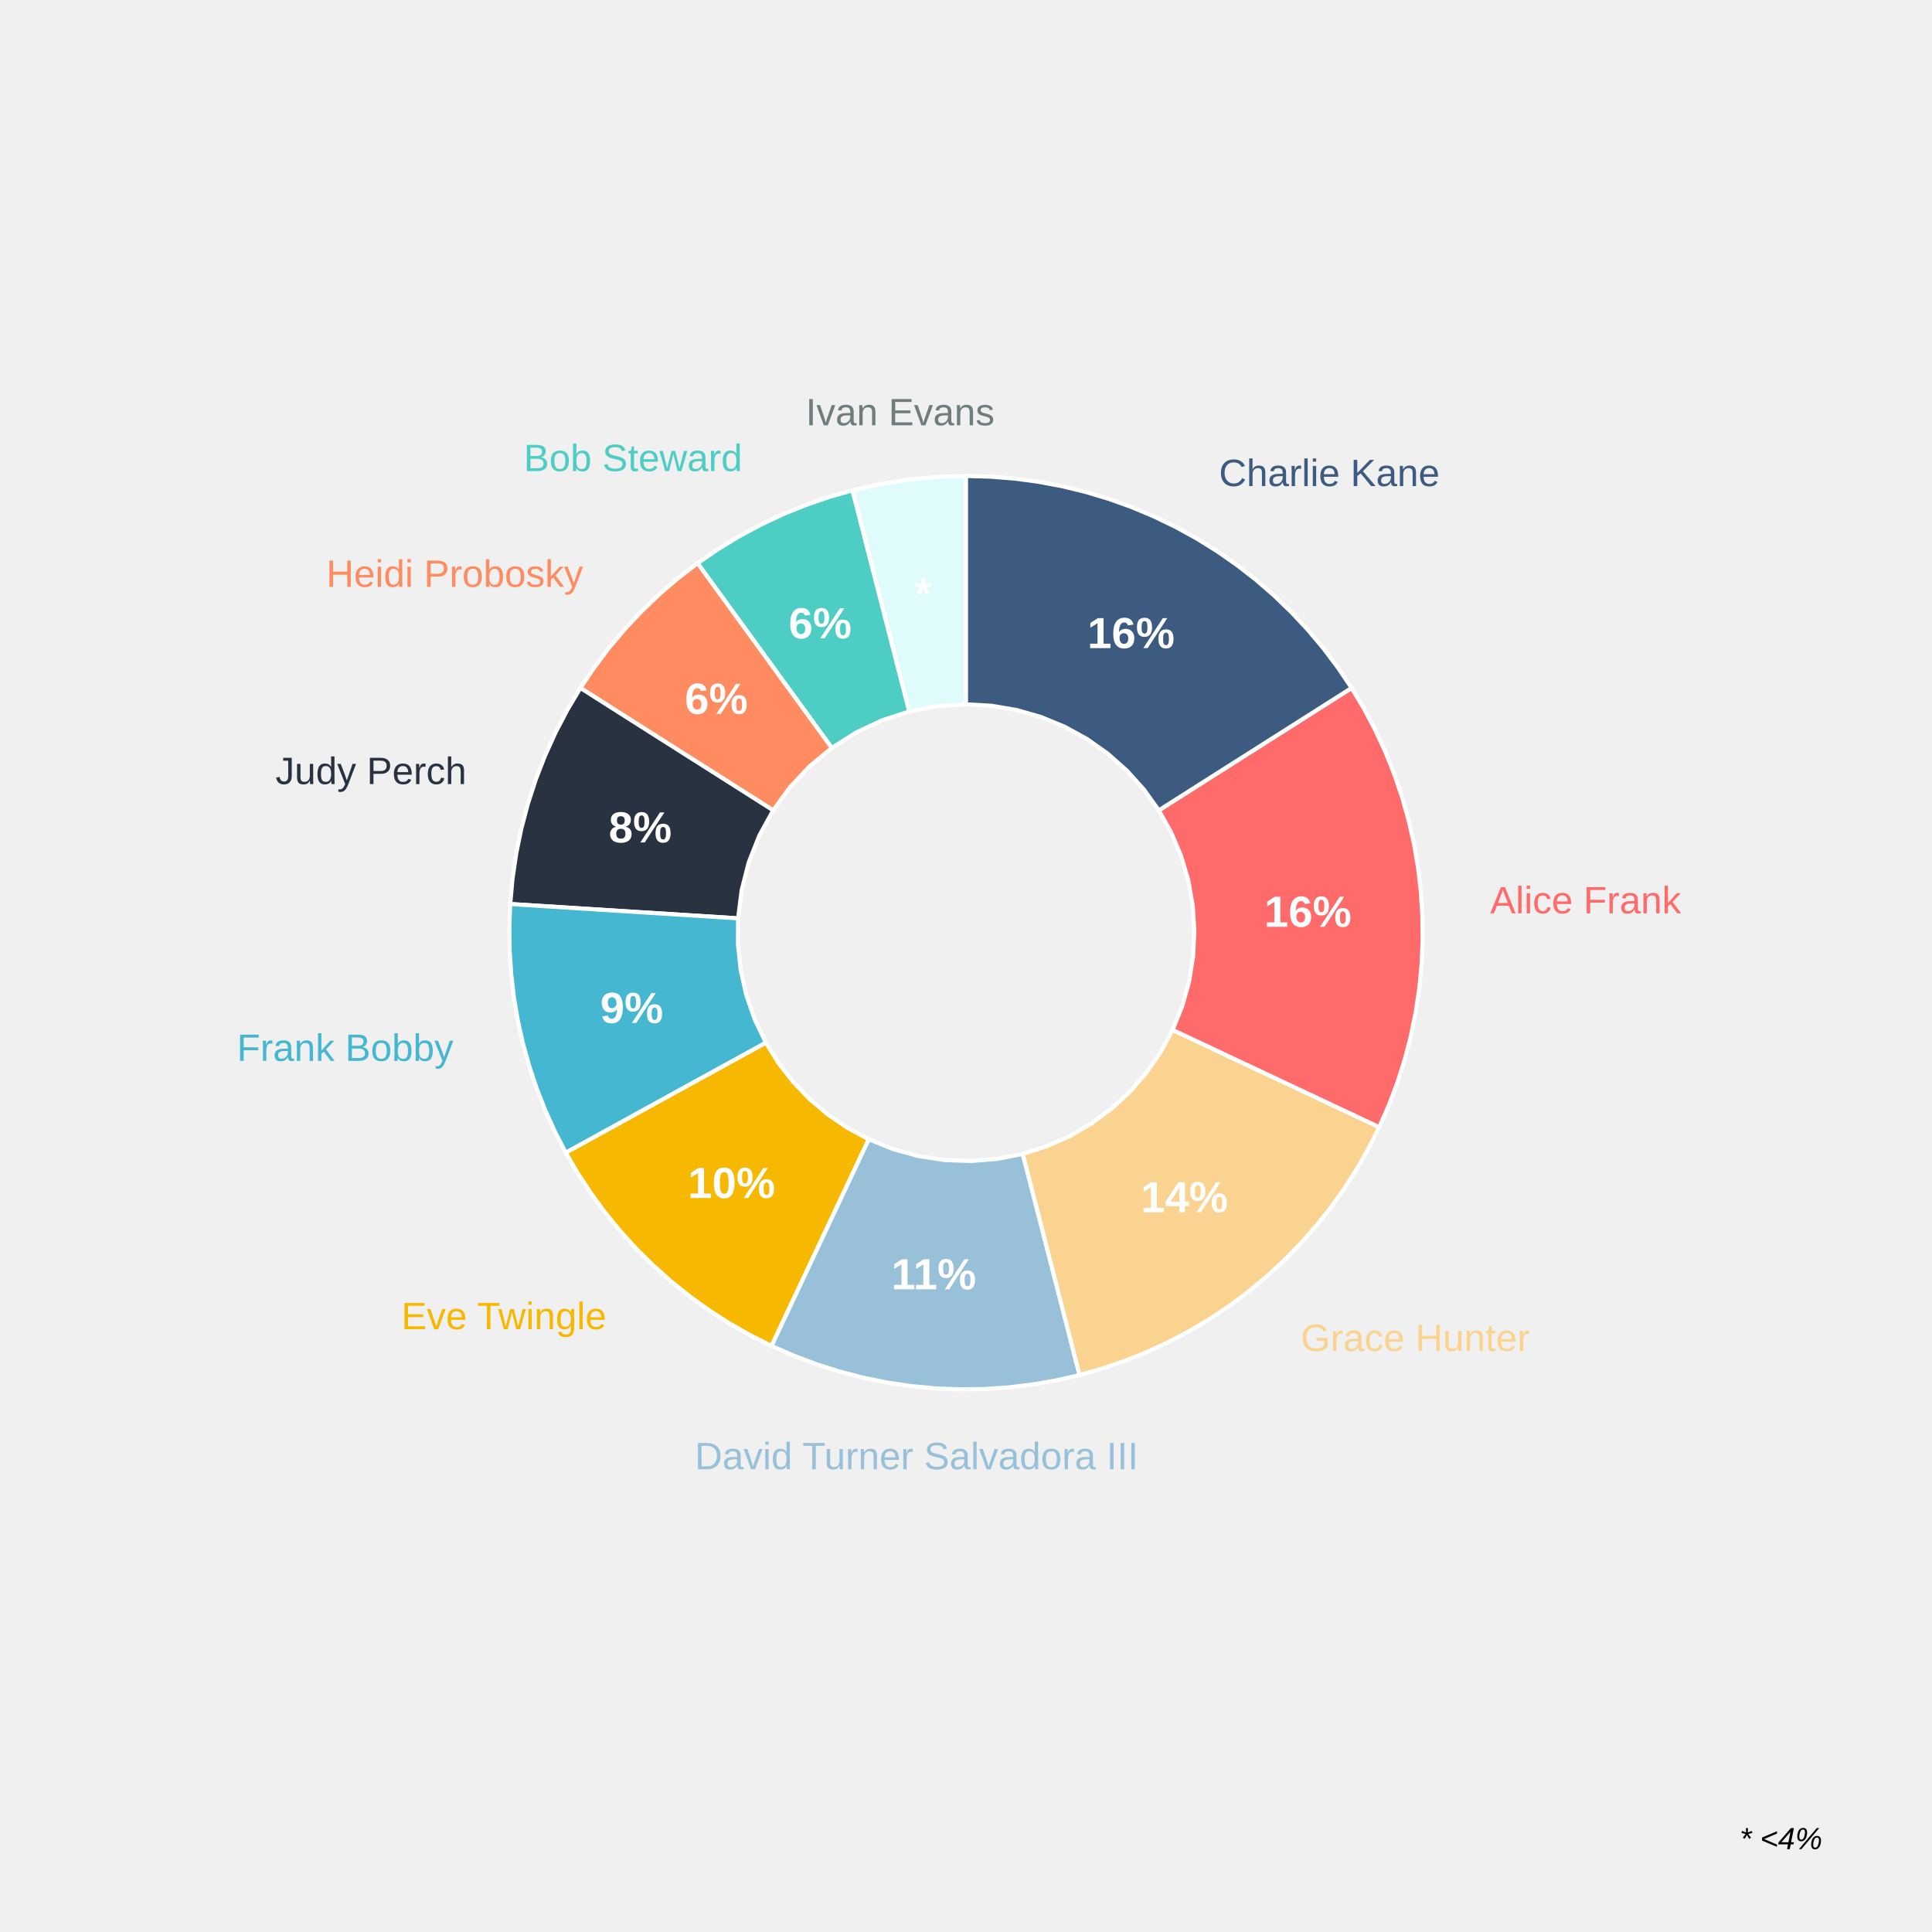
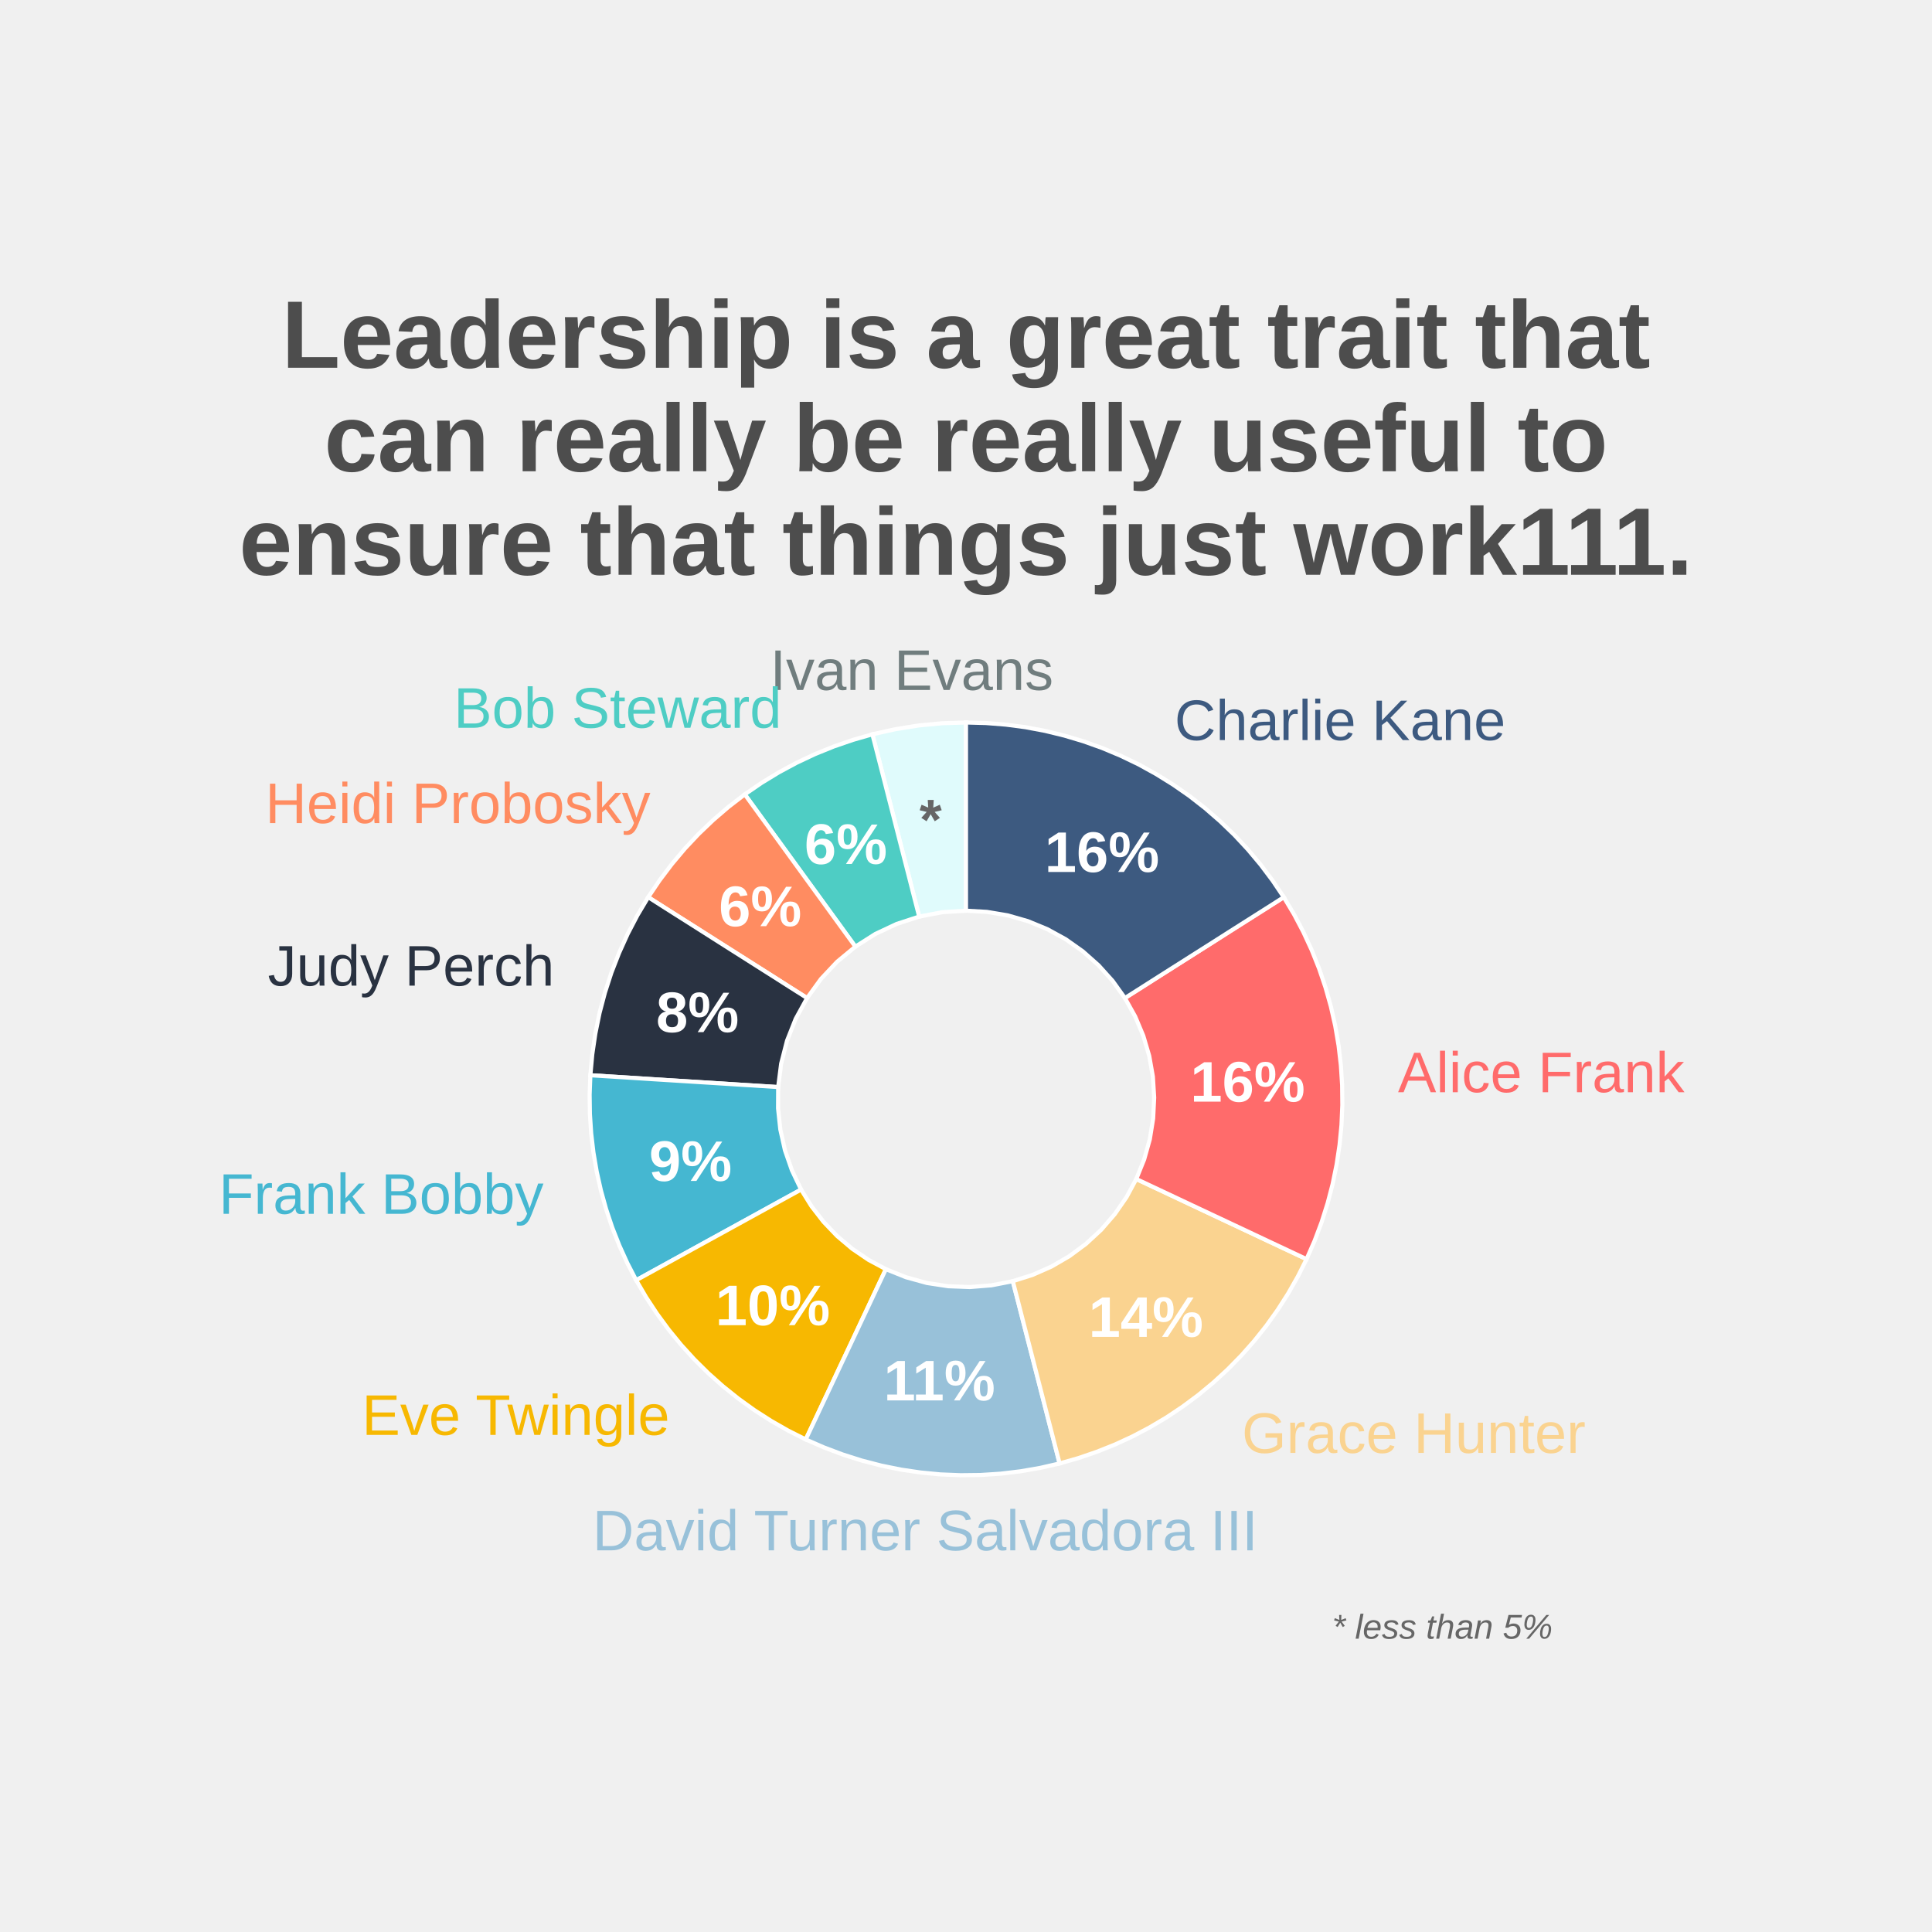
<svg xmlns="http://www.w3.org/2000/svg" width="504.00pt" height="504.00pt" viewBox="0 0 504.00 504.00">
  <g class="svglite">
    <defs>
      <style type="text/css">
    .svglite line, .svglite polyline, .svglite polygon, .svglite path, .svglite rect, .svglite circle {
      fill: none;
      stroke: #000000;
      stroke-linecap: round;
      stroke-linejoin: round;
      stroke-miterlimit: 10.00;
    }
    .svglite text {
      white-space: pre;
    }
    .svglite g.glyphgroup path {
      fill: inherit;
      stroke: none;
    }
  </style>
    </defs>
    <rect width="100%" height="100%" style="stroke: none; fill: none;" />
    <defs>
      <clipPath id="cpMC4wMHw1MDQuMDB8MC4wMHw1MDQuMDA=">
        <rect x="0.00" y="0.00" width="504.00" height="504.00" />
      </clipPath>
    </defs>
    <g clip-path="url(#cpMC4wMHw1MDQuMDB8MC4wMHw1MDQuMDA=)">
-       <polygon points="252.00,183.74 252.00,177.12 252.00,170.50 252.00,163.88 252.00,157.27 252.00,150.65 252.00,144.03 252.00,137.41 252.00,130.79 252.00,124.17 244.52,124.41 237.07,125.11 229.68,126.28 222.37,127.91 224.02,134.33 225.66,140.74 227.31,147.15 228.96,153.56 230.60,159.97 232.25,166.38 233.89,172.79 235.54,179.20 237.19,185.61 244.53,184.21 " style="stroke-width: 1.07; stroke: #FFFFFF; stroke-linecap: butt; stroke-linejoin: miter; fill: #E0FBFC;" />
-       <polygon points="237.19,185.61 235.54,179.20 233.89,172.79 232.25,166.38 230.60,159.97 228.96,153.56 227.31,147.15 225.66,140.74 224.02,134.33 222.37,127.91 216.20,129.68 210.14,131.77 204.19,134.18 198.39,136.92 192.74,139.96 187.26,143.30 181.97,146.93 185.86,152.28 189.75,157.63 193.64,162.99 197.53,168.34 201.42,173.70 205.31,179.05 209.21,184.41 213.10,189.76 216.99,195.12 223.30,191.11 230.07,187.92 " style="stroke-width: 1.07; stroke: #FFFFFF; stroke-linecap: butt; stroke-linejoin: miter; fill: #4ECDC4;" />
-       <polygon points="216.99,195.12 213.10,189.76 209.21,184.41 205.31,179.05 201.42,173.70 197.53,168.34 193.64,162.99 189.75,157.63 185.86,152.28 181.97,146.93 176.89,150.83 172.02,155.01 167.38,159.45 162.99,164.12 158.85,169.03 154.99,174.15 151.41,179.47 157.00,183.02 162.58,186.57 168.17,190.11 173.76,193.66 179.35,197.21 184.94,200.75 190.53,204.30 196.12,207.85 201.70,211.39 206.10,205.34 211.22,199.89 " style="stroke-width: 1.07; stroke: #FFFFFF; stroke-linecap: butt; stroke-linejoin: miter; fill: #FF8C61;" />
-       <polygon points="201.70,211.39 196.12,207.85 190.53,204.30 184.94,200.75 179.35,197.21 173.76,193.66 168.17,190.11 162.58,186.57 157.00,183.02 151.41,179.47 148.00,185.19 144.92,191.08 142.17,197.14 139.76,203.35 137.71,209.67 136.01,216.11 134.67,222.62 133.70,229.20 133.10,235.83 139.70,236.25 146.31,236.66 152.91,237.08 159.52,237.49 166.13,237.91 172.73,238.32 179.34,238.74 185.94,239.15 192.55,239.57 193.49,232.15 195.35,224.90 198.10,217.95 " style="stroke-width: 1.07; stroke: #FFFFFF; stroke-linecap: butt; stroke-linejoin: miter; fill: #293241;" />
-       <polygon points="192.55,239.57 185.94,239.15 179.34,238.74 172.73,238.32 166.13,237.91 159.52,237.49 152.91,237.08 146.31,236.66 139.70,236.25 133.10,235.83 132.87,241.95 132.96,248.07 133.36,254.18 134.07,260.27 135.10,266.30 136.44,272.28 138.08,278.18 140.02,283.99 142.26,289.69 144.79,295.27 147.60,300.71 153.40,297.52 159.20,294.33 165.00,291.14 170.80,287.95 176.60,284.76 182.40,281.57 188.20,278.39 194.00,275.20 199.80,272.01 196.89,265.93 194.69,259.57 193.22,253.00 192.51,246.30 " style="stroke-width: 1.07; stroke: #FFFFFF; stroke-linecap: butt; stroke-linejoin: miter; fill: #45B7D1;" />
-       <polygon points="199.80,272.01 194.00,275.20 188.20,278.39 182.40,281.57 176.60,284.76 170.80,287.95 165.00,291.14 159.20,294.33 153.40,297.52 147.60,300.71 150.74,306.09 154.17,311.30 157.86,316.33 161.81,321.16 166.01,325.77 170.44,330.16 175.10,334.31 179.97,338.21 185.03,341.85 190.28,345.22 195.70,348.31 201.27,351.11 204.09,345.12 206.91,339.13 209.73,333.14 212.55,327.16 215.36,321.17 218.18,315.18 221.00,309.19 223.82,303.20 226.64,297.21 221.14,294.26 215.98,290.76 211.22,286.73 206.91,282.23 203.08,277.31 " style="stroke-width: 1.07; stroke: #FFFFFF; stroke-linecap: butt; stroke-linejoin: miter; fill: #F7B801;" />
-       <polygon points="226.64,297.21 223.82,303.20 221.00,309.19 218.18,315.18 215.36,321.17 212.55,327.16 209.73,333.14 206.91,339.13 204.09,345.12 201.27,351.11 207.07,353.65 213.00,355.89 219.04,357.80 225.17,359.39 231.37,360.65 237.64,361.58 243.94,362.18 250.27,362.44 256.61,362.36 262.93,361.95 269.21,361.20 275.45,360.12 281.63,358.71 279.98,352.30 278.34,345.88 276.69,339.47 275.04,333.06 273.40,326.65 271.75,320.24 270.11,313.83 268.46,307.42 266.81,301.01 260.08,302.33 253.25,302.87 246.39,302.62 239.61,301.58 233.00,299.77 " style="stroke-width: 1.07; stroke: #FFFFFF; stroke-linecap: butt; stroke-linejoin: miter; fill: #98C1D9;" />
-       <polygon points="266.81,301.01 268.46,307.42 270.11,313.83 271.75,320.24 273.40,326.65 275.04,333.06 276.69,339.47 278.34,345.88 279.98,352.30 281.63,358.71 287.56,357.02 293.39,355.03 299.11,352.74 304.71,350.15 310.17,347.29 315.47,344.14 320.60,340.72 325.54,337.04 330.29,333.11 334.83,328.94 339.15,324.55 343.23,319.93 347.07,315.11 350.66,310.09 353.98,304.90 357.03,299.55 359.80,294.04 353.81,291.22 347.82,288.40 341.83,285.58 335.84,282.76 329.86,279.95 323.87,277.13 317.88,274.31 311.89,271.49 305.90,268.67 302.79,274.44 299.07,279.82 294.78,284.77 289.97,289.21 284.70,293.10 279.04,296.39 273.06,299.03 " style="stroke-width: 1.07; stroke: #FFFFFF; stroke-linecap: butt; stroke-linejoin: miter; fill: #FAD390;" />
-       <polygon points="305.90,268.67 311.89,271.49 317.88,274.31 323.87,277.13 329.86,279.95 335.84,282.76 341.83,285.58 347.82,288.40 353.81,291.22 359.80,294.04 362.33,288.27 364.56,282.37 366.46,276.36 368.05,270.26 369.31,264.09 370.25,257.85 370.85,251.58 371.12,245.28 371.06,238.98 370.66,232.69 369.94,226.43 368.88,220.21 367.49,214.06 365.78,208.00 363.76,202.03 361.42,196.18 358.77,190.46 355.83,184.88 352.59,179.47 347.00,183.02 341.42,186.57 335.83,190.11 330.24,193.66 324.65,197.21 319.06,200.75 313.47,204.30 307.88,207.85 302.30,211.39 305.54,217.20 308.12,223.33 310.00,229.71 311.15,236.26 311.57,242.89 311.24,249.54 310.18,256.10 308.39,262.51 " style="stroke-width: 1.07; stroke: #FFFFFF; stroke-linecap: butt; stroke-linejoin: miter; fill: #FF6B6B;" />
-       <polygon points="302.30,211.39 307.88,207.85 313.47,204.30 319.06,200.75 324.65,197.21 330.24,193.66 335.83,190.11 341.42,186.57 347.00,183.02 352.59,179.47 349.08,174.24 345.29,169.20 341.24,164.38 336.94,159.77 332.40,155.39 327.64,151.26 322.66,147.39 317.49,143.79 312.14,140.46 306.61,137.43 300.94,134.69 295.12,132.25 289.19,130.13 283.15,128.32 277.03,126.83 270.83,125.67 264.58,124.84 258.30,124.34 252.00,124.17 252.00,130.79 252.00,137.41 252.00,144.03 252.00,150.65 252.00,157.27 252.00,163.88 252.00,170.50 252.00,177.12 252.00,183.74 258.64,184.11 265.20,185.22 271.59,187.05 277.74,189.59 283.57,192.79 289.00,196.63 293.97,201.04 298.42,205.98 " style="stroke-width: 1.07; stroke: #FFFFFF; stroke-linecap: butt; stroke-linejoin: miter; fill: #3D5A80;" />
-       <text x="240.80" y="158.73" text-anchor="middle" style="font-size: 11.38px; font-weight: bold;fill: #FFFFFF; font-family: &quot;Arial&quot;;" textLength="4.42px" lengthAdjust="spacingAndGlyphs">*</text>
-       <text x="213.95" y="166.53" text-anchor="middle" style="font-size: 11.38px; font-weight: bold;fill: #FFFFFF; font-family: &quot;Arial&quot;;" textLength="16.44px" lengthAdjust="spacingAndGlyphs">6%</text>
-       <text x="186.86" y="186.22" text-anchor="middle" style="font-size: 11.38px; font-weight: bold;fill: #FFFFFF; font-family: &quot;Arial&quot;;" textLength="16.44px" lengthAdjust="spacingAndGlyphs">6%</text>
-       <text x="167.02" y="219.77" text-anchor="middle" style="font-size: 11.38px; font-weight: bold;fill: #FFFFFF; font-family: &quot;Arial&quot;;" textLength="16.44px" lengthAdjust="spacingAndGlyphs">8%</text>
-       <text x="164.80" y="266.87" text-anchor="middle" style="font-size: 11.38px; font-weight: bold;fill: #FFFFFF; font-family: &quot;Arial&quot;;" textLength="16.44px" lengthAdjust="spacingAndGlyphs">9%</text>
-       <text x="190.83" y="312.52" text-anchor="middle" style="font-size: 11.38px; font-weight: bold;fill: #FFFFFF; font-family: &quot;Arial&quot;;" textLength="22.77px" lengthAdjust="spacingAndGlyphs">10%</text>
-       <text x="243.59" y="336.34" text-anchor="middle" style="font-size: 11.38px; font-weight: bold;fill: #FFFFFF; font-family: &quot;Arial&quot;;" textLength="22.14px" lengthAdjust="spacingAndGlyphs">11%</text>
-       <text x="308.96" y="316.23" text-anchor="middle" style="font-size: 11.38px; font-weight: bold;fill: #FFFFFF; font-family: &quot;Arial&quot;;" textLength="22.77px" lengthAdjust="spacingAndGlyphs">14%</text>
-       <text x="341.18" y="241.77" text-anchor="middle" style="font-size: 11.38px; font-weight: bold;fill: #FFFFFF; font-family: &quot;Arial&quot;;" textLength="22.77px" lengthAdjust="spacingAndGlyphs">16%</text>
-       <text x="295.05" y="169.08" text-anchor="middle" style="font-size: 11.38px; font-weight: bold;fill: #FFFFFF; font-family: &quot;Arial&quot;;" textLength="22.77px" lengthAdjust="spacingAndGlyphs">16%</text>
-       <text x="234.83" y="110.95" text-anchor="middle" style="font-size: 9.96px;fill: #707D7E; font-family: &quot;Arial&quot;;" textLength="49.25px" lengthAdjust="spacingAndGlyphs">Ivan Evans</text>
-       <text x="193.66" y="122.90" text-anchor="end" style="font-size: 9.96px;fill: #4ECDC4; font-family: &quot;Arial&quot;;" textLength="56.97px" lengthAdjust="spacingAndGlyphs">Bob Steward</text>
-       <text x="152.12" y="153.09" text-anchor="end" style="font-size: 9.96px;fill: #FF8C61; font-family: &quot;Arial&quot;;" textLength="66.95px" lengthAdjust="spacingAndGlyphs">Heidi Probosky</text>
-       <text x="121.70" y="204.54" text-anchor="end" style="font-size: 9.96px;fill: #293241; font-family: &quot;Arial&quot;;" textLength="49.80px" lengthAdjust="spacingAndGlyphs">Judy Perch</text>
-       <text x="118.29" y="276.76" text-anchor="end" style="font-size: 9.96px;fill: #45B7D1; font-family: &quot;Arial&quot;;" textLength="56.42px" lengthAdjust="spacingAndGlyphs">Frank Bobby</text>
-       <text x="158.21" y="346.75" text-anchor="end" style="font-size: 9.96px;fill: #F7B801; font-family: &quot;Arial&quot;;" textLength="53.48px" lengthAdjust="spacingAndGlyphs">Eve Twingle</text>
-       <text x="239.11" y="383.28" text-anchor="middle" style="font-size: 9.96px;fill: #98C1D9; font-family: &quot;Arial&quot;;" textLength="115.59px" lengthAdjust="spacingAndGlyphs">David Turner Salvadora III</text>
-       <text x="339.33" y="352.44" style="font-size: 9.96px;fill: #FAD390; font-family: &quot;Arial&quot;;" textLength="59.72px" lengthAdjust="spacingAndGlyphs">Grace Hunter</text>
-       <text x="388.74" y="238.27" style="font-size: 9.96px;fill: #FF6B6B; font-family: &quot;Arial&quot;;" textLength="49.80px" lengthAdjust="spacingAndGlyphs">Alice Frank</text>
-       <text x="318.00" y="126.81" style="font-size: 9.96px;fill: #3D5A80; font-family: &quot;Arial&quot;;" textLength="57.53px" lengthAdjust="spacingAndGlyphs">Charlie Kane</text>
-       <text x="475.39" y="482.39" text-anchor="end" style="font-size: 8.00px; font-style: italic; font-family: &quot;Arial&quot;;" textLength="21.56px" lengthAdjust="spacingAndGlyphs">* &lt;4%</text>
+       <polygon points="252.00,237.57 252.00,232.12 252.00,226.66 252.00,221.21 252.00,215.75 252.00,210.30 252.00,204.84 252.00,199.39 252.00,193.93 252.00,188.48 245.83,188.67 239.69,189.25 233.60,190.22 227.58,191.56 228.94,196.85 230.30,202.13 231.65,207.41 233.01,212.70 234.36,217.98 235.72,223.26 237.08,228.55 238.43,233.83 239.79,239.11 245.85,237.96 " style="stroke-width: 1.07; stroke: #FFFFFF; stroke-linecap: butt; stroke-linejoin: miter; fill: #E0FBFC;" />
+       <polygon points="239.79,239.11 238.43,233.83 237.08,228.55 235.72,223.26 234.36,217.98 233.01,212.70 231.65,207.41 230.30,202.13 228.94,196.85 227.58,191.56 222.50,193.02 217.50,194.74 212.60,196.73 207.82,198.98 203.16,201.49 198.65,204.24 194.29,207.23 197.49,211.64 200.70,216.06 203.91,220.47 207.11,224.88 210.32,229.30 213.53,233.71 216.73,238.12 219.94,242.54 223.14,246.95 228.35,243.64 233.93,241.02 " style="stroke-width: 1.07; stroke: #FFFFFF; stroke-linecap: butt; stroke-linejoin: miter; fill: #4ECDC4;" />
+       <polygon points="223.14,246.95 219.94,242.54 216.73,238.12 213.53,233.71 210.32,229.30 207.11,224.88 203.91,220.47 200.70,216.06 197.49,211.64 194.29,207.23 190.10,210.45 186.08,213.90 182.26,217.55 178.64,221.40 175.24,225.45 172.05,229.67 169.10,234.05 173.70,236.98 178.31,239.90 182.92,242.82 187.52,245.75 192.13,248.67 196.73,251.59 201.34,254.51 205.94,257.44 210.55,260.36 214.17,255.37 218.39,250.88 " style="stroke-width: 1.07; stroke: #FFFFFF; stroke-linecap: butt; stroke-linejoin: miter; fill: #FF8C61;" />
+       <polygon points="210.55,260.36 205.94,257.44 201.34,254.51 196.73,251.59 192.13,248.67 187.52,245.75 182.92,242.82 178.31,239.90 173.70,236.98 169.10,234.05 166.29,238.76 163.75,243.62 161.49,248.62 159.50,253.73 157.81,258.94 156.41,264.24 155.31,269.62 154.51,275.04 154.01,280.50 159.45,280.84 164.90,281.18 170.34,281.53 175.78,281.87 181.23,282.21 186.67,282.55 192.12,282.90 197.56,283.24 203.00,283.58 203.78,277.47 205.31,271.49 207.58,265.76 " style="stroke-width: 1.07; stroke: #FFFFFF; stroke-linecap: butt; stroke-linejoin: miter; fill: #293241;" />
+       <polygon points="203.00,283.58 197.56,283.24 192.12,282.90 186.67,282.55 181.23,282.21 175.78,281.87 170.34,281.53 164.90,281.18 159.45,280.84 154.01,280.50 153.82,285.54 153.89,290.59 154.22,295.63 154.81,300.64 155.66,305.61 156.76,310.54 158.11,315.40 159.71,320.19 161.56,324.89 163.64,329.48 165.96,333.97 170.74,331.34 175.52,328.71 180.30,326.08 185.08,323.45 189.86,320.83 194.64,318.20 199.42,315.57 204.20,312.94 208.98,310.32 206.59,305.31 204.77,300.07 203.56,294.65 202.97,289.13 " style="stroke-width: 1.07; stroke: #FFFFFF; stroke-linecap: butt; stroke-linejoin: miter; fill: #45B7D1;" />
+       <polygon points="208.98,310.32 204.20,312.94 199.42,315.57 194.64,318.20 189.86,320.83 185.08,323.45 180.30,326.08 175.52,328.71 170.74,331.34 165.96,333.97 168.55,338.40 171.38,342.70 174.42,346.84 177.67,350.82 181.13,354.62 184.79,358.24 188.63,361.66 192.64,364.87 196.81,367.87 201.14,370.65 205.60,373.20 210.19,375.51 212.52,370.57 214.84,365.63 217.16,360.70 219.48,355.76 221.81,350.83 224.13,345.89 226.45,340.96 228.77,336.02 231.10,331.09 226.57,328.66 222.32,325.77 218.39,322.45 214.84,318.74 211.69,314.68 " style="stroke-width: 1.07; stroke: #FFFFFF; stroke-linecap: butt; stroke-linejoin: miter; fill: #F7B801;" />
+       <polygon points="231.10,331.09 228.77,336.02 226.45,340.96 224.13,345.89 221.81,350.83 219.48,355.76 217.16,360.70 214.84,365.63 212.52,370.57 210.19,375.51 214.97,377.60 219.86,379.44 224.84,381.02 229.89,382.33 235.00,383.37 240.17,384.13 245.36,384.63 250.58,384.84 255.80,384.78 261.00,384.44 266.19,383.82 271.33,382.93 276.42,381.77 275.06,376.48 273.70,371.20 272.35,365.92 270.99,360.63 269.64,355.35 268.28,350.07 266.92,344.78 265.57,339.50 264.21,334.22 258.66,335.30 253.03,335.75 247.38,335.54 241.79,334.69 236.34,333.19 " style="stroke-width: 1.07; stroke: #FFFFFF; stroke-linecap: butt; stroke-linejoin: miter; fill: #98C1D9;" />
+       <polygon points="264.21,334.22 265.57,339.50 266.92,344.78 268.28,350.07 269.64,355.35 270.99,360.63 272.35,365.92 273.70,371.20 275.06,376.48 276.42,381.77 281.30,380.38 286.11,378.73 290.83,376.85 295.44,374.72 299.94,372.35 304.30,369.76 308.53,366.94 312.61,363.91 316.52,360.67 320.26,357.24 323.82,353.61 327.19,349.81 330.35,345.84 333.31,341.70 336.05,337.42 338.56,333.01 340.84,328.47 335.91,326.15 330.97,323.83 326.03,321.50 321.10,319.18 316.16,316.86 311.23,314.54 306.29,312.21 301.36,309.89 296.42,307.57 293.86,312.32 290.79,316.75 287.25,320.83 283.29,324.49 278.95,327.70 274.29,330.41 269.35,332.59 " style="stroke-width: 1.07; stroke: #FFFFFF; stroke-linecap: butt; stroke-linejoin: miter; fill: #FAD390;" />
+       <polygon points="296.42,307.57 301.36,309.89 306.29,312.21 311.23,314.54 316.16,316.86 321.10,319.18 326.03,321.50 330.97,323.83 335.91,326.15 340.84,328.47 342.93,323.71 344.76,318.85 346.33,313.90 347.64,308.88 348.68,303.79 349.45,298.65 349.95,293.48 350.17,288.29 350.12,283.09 349.79,277.91 349.19,272.75 348.32,267.63 347.18,262.56 345.77,257.56 344.10,252.64 342.17,247.82 339.99,243.11 337.57,238.51 334.90,234.05 330.30,236.98 325.69,239.90 321.08,242.82 316.48,245.75 311.87,248.67 307.27,251.59 302.66,254.51 298.06,257.44 293.45,260.36 296.12,265.14 298.25,270.20 299.80,275.45 300.75,280.85 301.09,286.32 300.82,291.80 299.95,297.21 298.47,302.49 " style="stroke-width: 1.07; stroke: #FFFFFF; stroke-linecap: butt; stroke-linejoin: miter; fill: #FF6B6B;" />
+       <polygon points="293.45,260.36 298.06,257.44 302.66,254.51 307.27,251.59 311.87,248.67 316.48,245.75 321.08,242.82 325.69,239.90 330.30,236.98 334.90,234.05 332.00,229.74 328.88,225.59 325.54,221.61 322.00,217.81 318.26,214.21 314.34,210.81 310.24,207.61 305.97,204.65 301.56,201.91 297.01,199.40 292.33,197.15 287.54,195.14 282.65,193.39 277.67,191.90 272.63,190.67 267.52,189.71 262.37,189.03 257.19,188.62 252.00,188.48 252.00,193.93 252.00,199.39 252.00,204.84 252.00,210.30 252.00,215.75 252.00,221.21 252.00,226.66 252.00,232.12 252.00,237.57 257.47,237.88 262.88,238.79 268.14,240.30 273.21,242.39 278.02,245.03 282.49,248.19 286.59,251.83 290.26,255.90 " style="stroke-width: 1.07; stroke: #FFFFFF; stroke-linecap: butt; stroke-linejoin: miter; fill: #3D5A80;" />
+       <text x="220.65" y="225.38" text-anchor="middle" style="font-size: 14.94px; font-weight: bold;fill: #FFFFFF; font-family: &quot;Arial&quot;;" textLength="21.59px" lengthAdjust="spacingAndGlyphs">6%</text>
+       <text x="198.32" y="241.61" text-anchor="middle" style="font-size: 14.94px; font-weight: bold;fill: #FFFFFF; font-family: &quot;Arial&quot;;" textLength="21.59px" lengthAdjust="spacingAndGlyphs">6%</text>
+       <text x="181.96" y="269.26" text-anchor="middle" style="font-size: 14.94px; font-weight: bold;fill: #FFFFFF; font-family: &quot;Arial&quot;;" textLength="21.59px" lengthAdjust="spacingAndGlyphs">8%</text>
+       <text x="180.13" y="308.08" text-anchor="middle" style="font-size: 14.94px; font-weight: bold;fill: #FFFFFF; font-family: &quot;Arial&quot;;" textLength="21.59px" lengthAdjust="spacingAndGlyphs">9%</text>
+       <text x="201.59" y="345.70" text-anchor="middle" style="font-size: 14.94px; font-weight: bold;fill: #FFFFFF; font-family: &quot;Arial&quot;;" textLength="29.91px" lengthAdjust="spacingAndGlyphs">10%</text>
+       <text x="245.07" y="365.33" text-anchor="middle" style="font-size: 14.94px; font-weight: bold;fill: #FFFFFF; font-family: &quot;Arial&quot;;" textLength="29.08px" lengthAdjust="spacingAndGlyphs">11%</text>
+       <text x="298.94" y="348.75" text-anchor="middle" style="font-size: 14.94px; font-weight: bold;fill: #FFFFFF; font-family: &quot;Arial&quot;;" textLength="29.91px" lengthAdjust="spacingAndGlyphs">14%</text>
+       <text x="325.49" y="287.39" text-anchor="middle" style="font-size: 14.94px; font-weight: bold;fill: #FFFFFF; font-family: &quot;Arial&quot;;" textLength="29.91px" lengthAdjust="spacingAndGlyphs">16%</text>
+       <text x="287.48" y="227.48" text-anchor="middle" style="font-size: 14.94px; font-weight: bold;fill: #FFFFFF; font-family: &quot;Arial&quot;;" textLength="29.91px" lengthAdjust="spacingAndGlyphs">16%</text>
+       <text x="242.77" y="218.96" text-anchor="middle" style="font-size: 14.94px; font-weight: bold;fill: #666666; font-family: &quot;Arial&quot;;" textLength="5.81px" lengthAdjust="spacingAndGlyphs">*</text>
+       <text x="237.85" y="179.99" text-anchor="middle" style="font-size: 14.94px;fill: #707D7E; font-family: &quot;Arial&quot;;" textLength="73.94px" lengthAdjust="spacingAndGlyphs">Ivan Evans</text>
+       <text x="203.92" y="189.85" text-anchor="end" style="font-size: 14.94px;fill: #4ECDC4; font-family: &quot;Arial&quot;;" textLength="85.56px" lengthAdjust="spacingAndGlyphs">Bob Steward</text>
+       <text x="169.69" y="214.72" text-anchor="end" style="font-size: 14.94px;fill: #FF8C61; font-family: &quot;Arial&quot;;" textLength="100.47px" lengthAdjust="spacingAndGlyphs">Heidi Probosky</text>
+       <text x="144.61" y="257.12" text-anchor="end" style="font-size: 14.94px;fill: #293241; font-family: &quot;Arial&quot;;" textLength="74.75px" lengthAdjust="spacingAndGlyphs">Judy Perch</text>
+       <text x="141.81" y="316.65" text-anchor="end" style="font-size: 14.94px;fill: #45B7D1; font-family: &quot;Arial&quot;;" textLength="84.72px" lengthAdjust="spacingAndGlyphs">Frank Bobby</text>
+       <text x="174.71" y="374.32" text-anchor="end" style="font-size: 14.94px;fill: #F7B801; font-family: &quot;Arial&quot;;" textLength="80.28px" lengthAdjust="spacingAndGlyphs">Eve Twingle</text>
+       <text x="241.37" y="404.43" text-anchor="middle" style="font-size: 14.94px;fill: #98C1D9; font-family: &quot;Arial&quot;;" textLength="173.59px" lengthAdjust="spacingAndGlyphs">David Turner Salvadora III</text>
+       <text x="323.97" y="379.02" style="font-size: 14.94px;fill: #FAD390; font-family: &quot;Arial&quot;;" textLength="89.69px" lengthAdjust="spacingAndGlyphs">Grace Hunter</text>
+       <text x="364.69" y="284.92" style="font-size: 14.94px;fill: #FF6B6B; font-family: &quot;Arial&quot;;" textLength="74.72px" lengthAdjust="spacingAndGlyphs">Alice Frank</text>
+       <text x="306.40" y="193.07" style="font-size: 14.94px;fill: #3D5A80; font-family: &quot;Arial&quot;;" textLength="86.38px" lengthAdjust="spacingAndGlyphs">Charlie Kane</text>
+       <text x="252.00" y="95.94" text-anchor="middle" style="font-size: 25.00px; font-weight: bold;fill: #4D4D4D; font-family: &quot;Arial&quot;;" textLength="357.12px" lengthAdjust="spacingAndGlyphs">Leadership is a great trait that</text>
+       <text x="252.00" y="122.94" text-anchor="middle" style="font-size: 25.00px; font-weight: bold;fill: #4D4D4D; font-family: &quot;Arial&quot;;" textLength="334.95px" lengthAdjust="spacingAndGlyphs">can really be really useful to</text>
+       <text x="252.00" y="149.94" text-anchor="middle" style="font-size: 25.00px; font-weight: bold;fill: #4D4D4D; font-family: &quot;Arial&quot;;" textLength="379.34px" lengthAdjust="spacingAndGlyphs">ensure that things just work111.</text>
+       <text x="405.03" y="427.48" text-anchor="end" style="font-size: 9.00px; font-style: italic;fill: #666666; font-family: &quot;Arial&quot;;" textLength="57.50px" lengthAdjust="spacingAndGlyphs">* less than 5%</text>
    </g>
  </g>
</svg>
